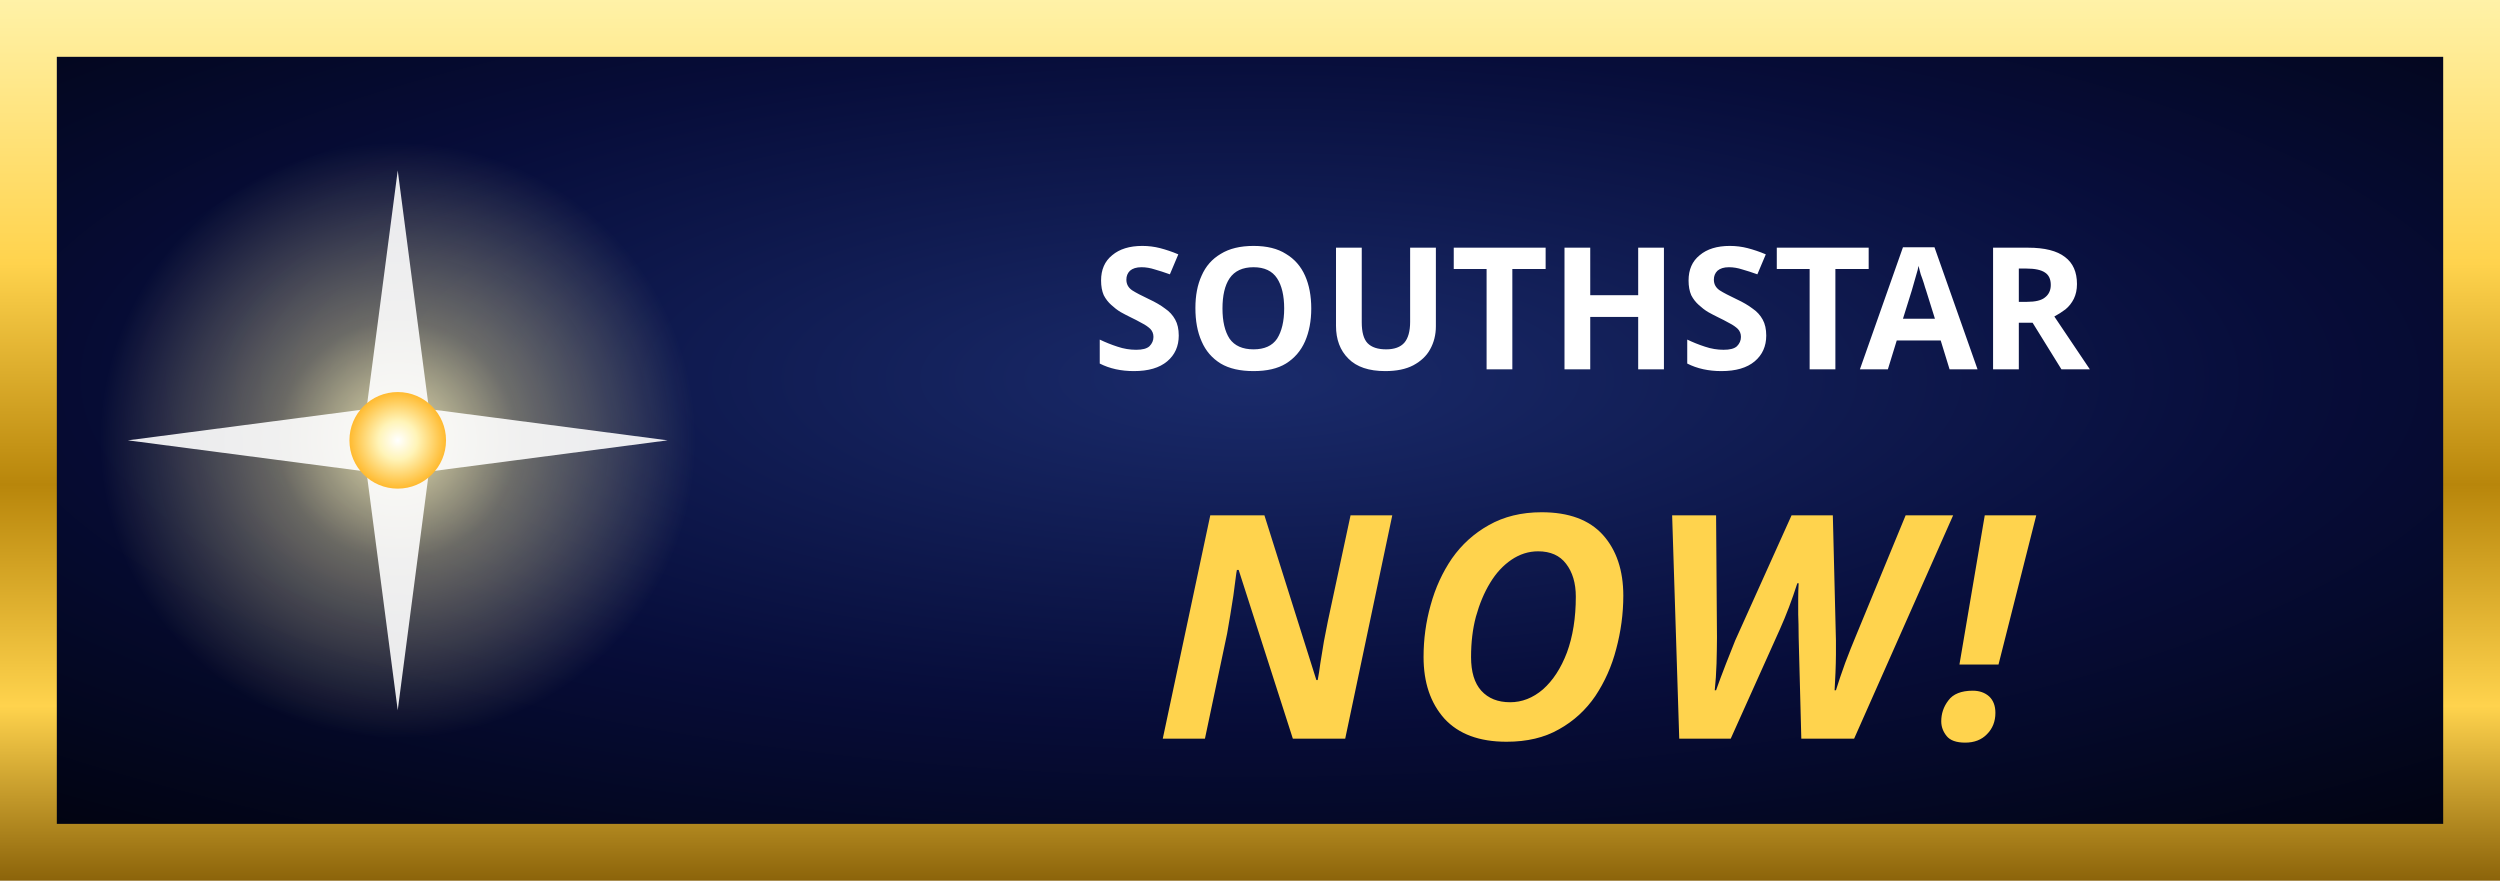
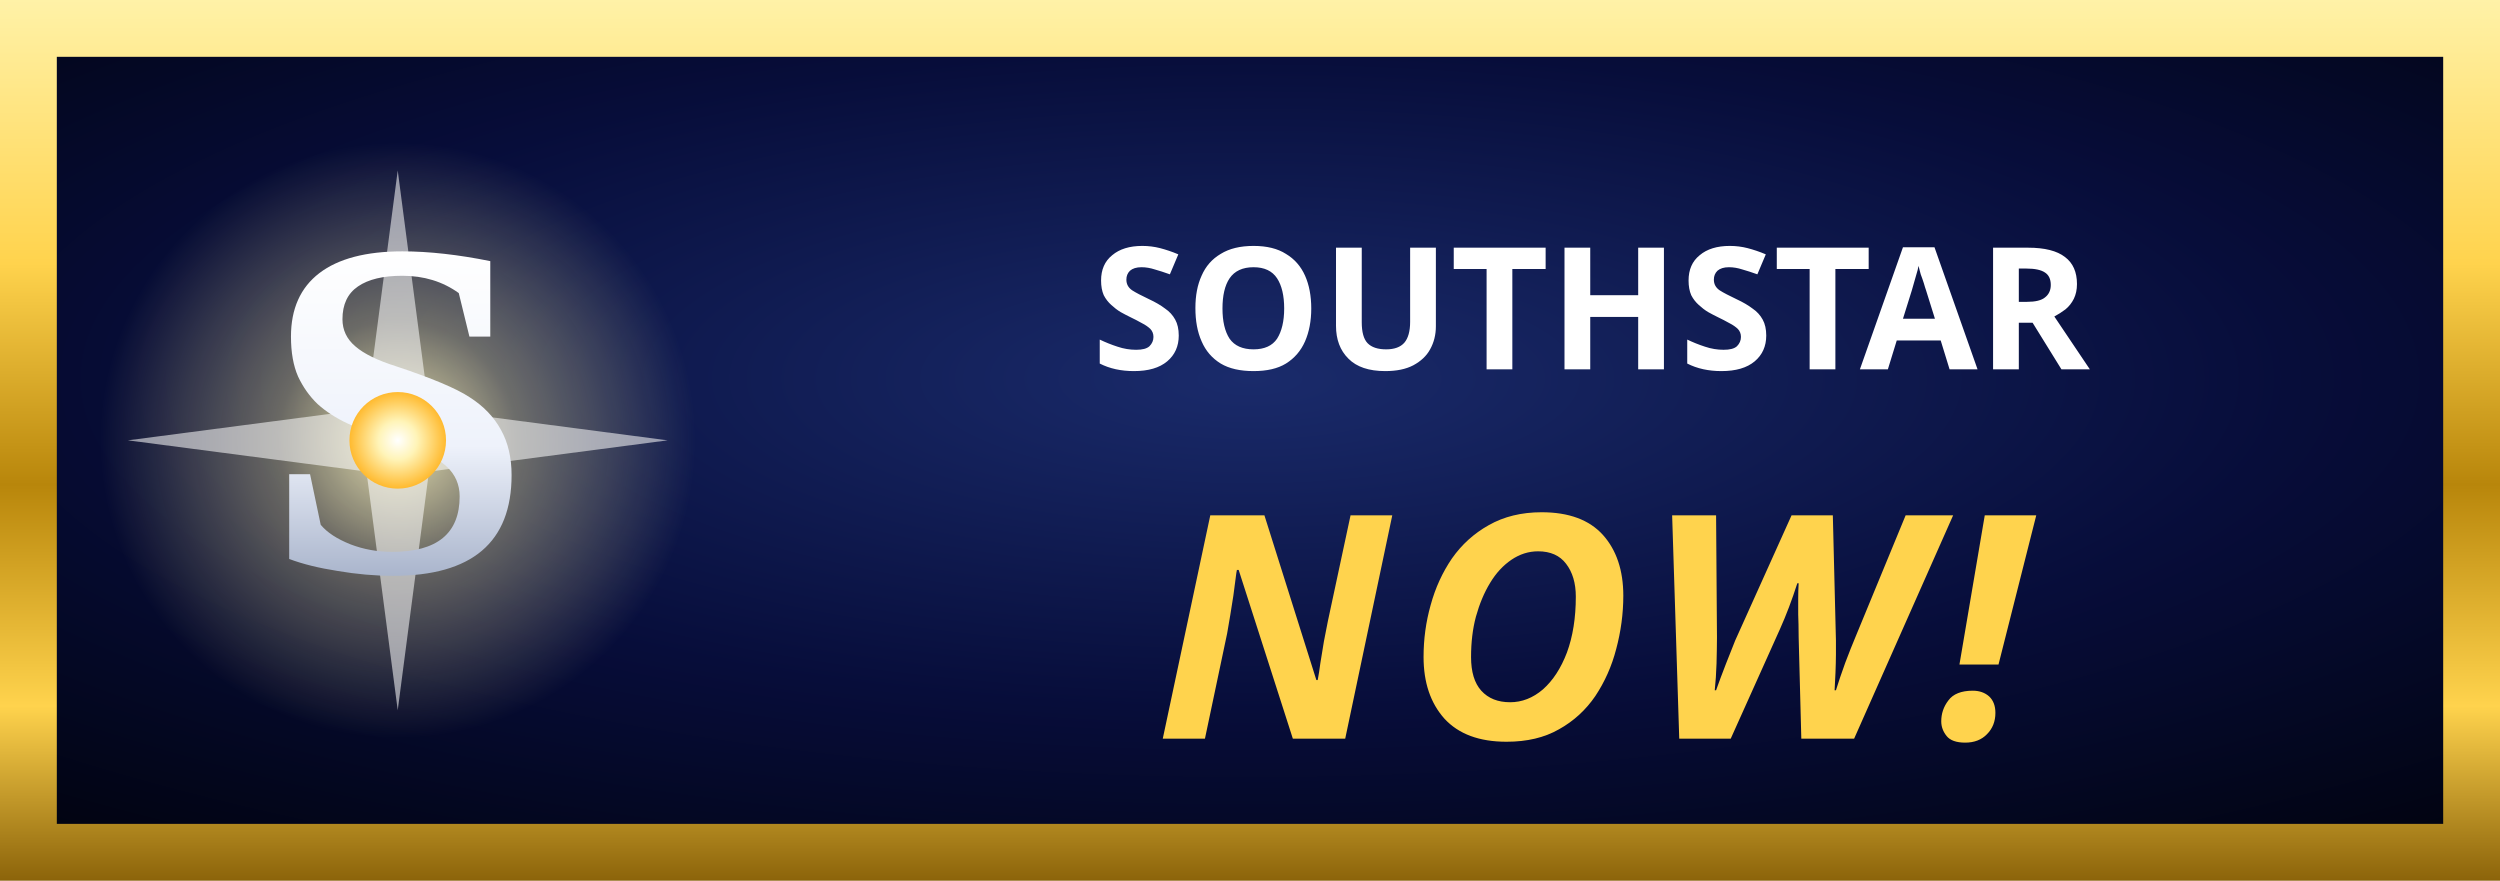
<svg xmlns="http://www.w3.org/2000/svg" width="88" height="31" viewBox="0 0 88 31" shape-rendering="geometricPrecision" text-rendering="geometricPrecision">
  <defs>
    <radialGradient id="bg" cx="50%" cy="42%" r="78%">
      <stop offset="0%" stop-color="#1a2b6b" />
      <stop offset="55%" stop-color="#070d3a" />
      <stop offset="100%" stop-color="#01030f" />
    </radialGradient>
    <linearGradient id="nfill" x1="0" y1="0" x2="0" y2="1">
      <stop offset="0%" stop-color="#ffffff" />
      <stop offset="60%" stop-color="#eef2fb" />
      <stop offset="100%" stop-color="#aab5cc" />
    </linearGradient>
    <radialGradient id="halo" cx="50%" cy="50%" r="50%">
      <stop offset="0%" stop-color="#fff7c2" stop-opacity="0.9" />
      <stop offset="40%" stop-color="#fff2a0" stop-opacity="0.4" />
      <stop offset="100%" stop-color="#fff2a0" stop-opacity="0" />
    </radialGradient>
    <radialGradient id="core" cx="50%" cy="50%" r="50%">
      <stop offset="0%" stop-color="#ffffff" />
      <stop offset="40%" stop-color="#fff4b8" />
      <stop offset="100%" stop-color="#ffba2f" />
    </radialGradient>
    <linearGradient id="frame" x1="0" y1="0" x2="0" y2="1">
      <stop offset="0%" stop-color="#fff2a8" />
      <stop offset="30%" stop-color="#ffd34d" />
      <stop offset="55%" stop-color="#b8860b" />
      <stop offset="80%" stop-color="#ffd34d" />
      <stop offset="100%" stop-color="#8a6209" />
    </linearGradient>
  </defs>
  <rect width="88" height="31" fill="url(#frame)" />
  <rect x="2" y="2" width="84" height="27" fill="url(#bg)" />
  <g transform="translate(14,15.5)">
    <circle r="10.5" fill="url(#halo)" />
-     <polygon points="0,-9.5 1.1,-1.1 9.5,0 1.1,1.1 0,9.5 -1.1,1.1 -9.5,0 -1.1,-1.1" fill="#ffffff" opacity="0.9" />
+     <polygon points="0,-9.5 1.1,-1.1 9.5,0 1.1,1.1 0,9.5 -1.1,1.1 -9.5,0 -1.1,-1.1" fill="#ffffff" opacity="0.55" />
+     <text x="0" y="4.6" text-anchor="middle" font-family="Georgia, 'Times New Roman', serif" font-size="17" font-weight="bold" fill="url(#nfill)">S</text>
    <circle r="1.7" fill="url(#core)" />
  </g>
  <g font-family="Verdana,Geneva,sans-serif" font-weight="bold" text-anchor="middle">
    <text x="56" y="13" font-size="6" fill="#ffffff" letter-spacing="0" textLength="48" lengthAdjust="spacingAndGlyphs">SOUTHSTAR</text>
    <text x="56" y="26" font-size="11" fill="#ffd34d" font-style="italic" letter-spacing="0.5">NOW!</text>
  </g>
</svg>
